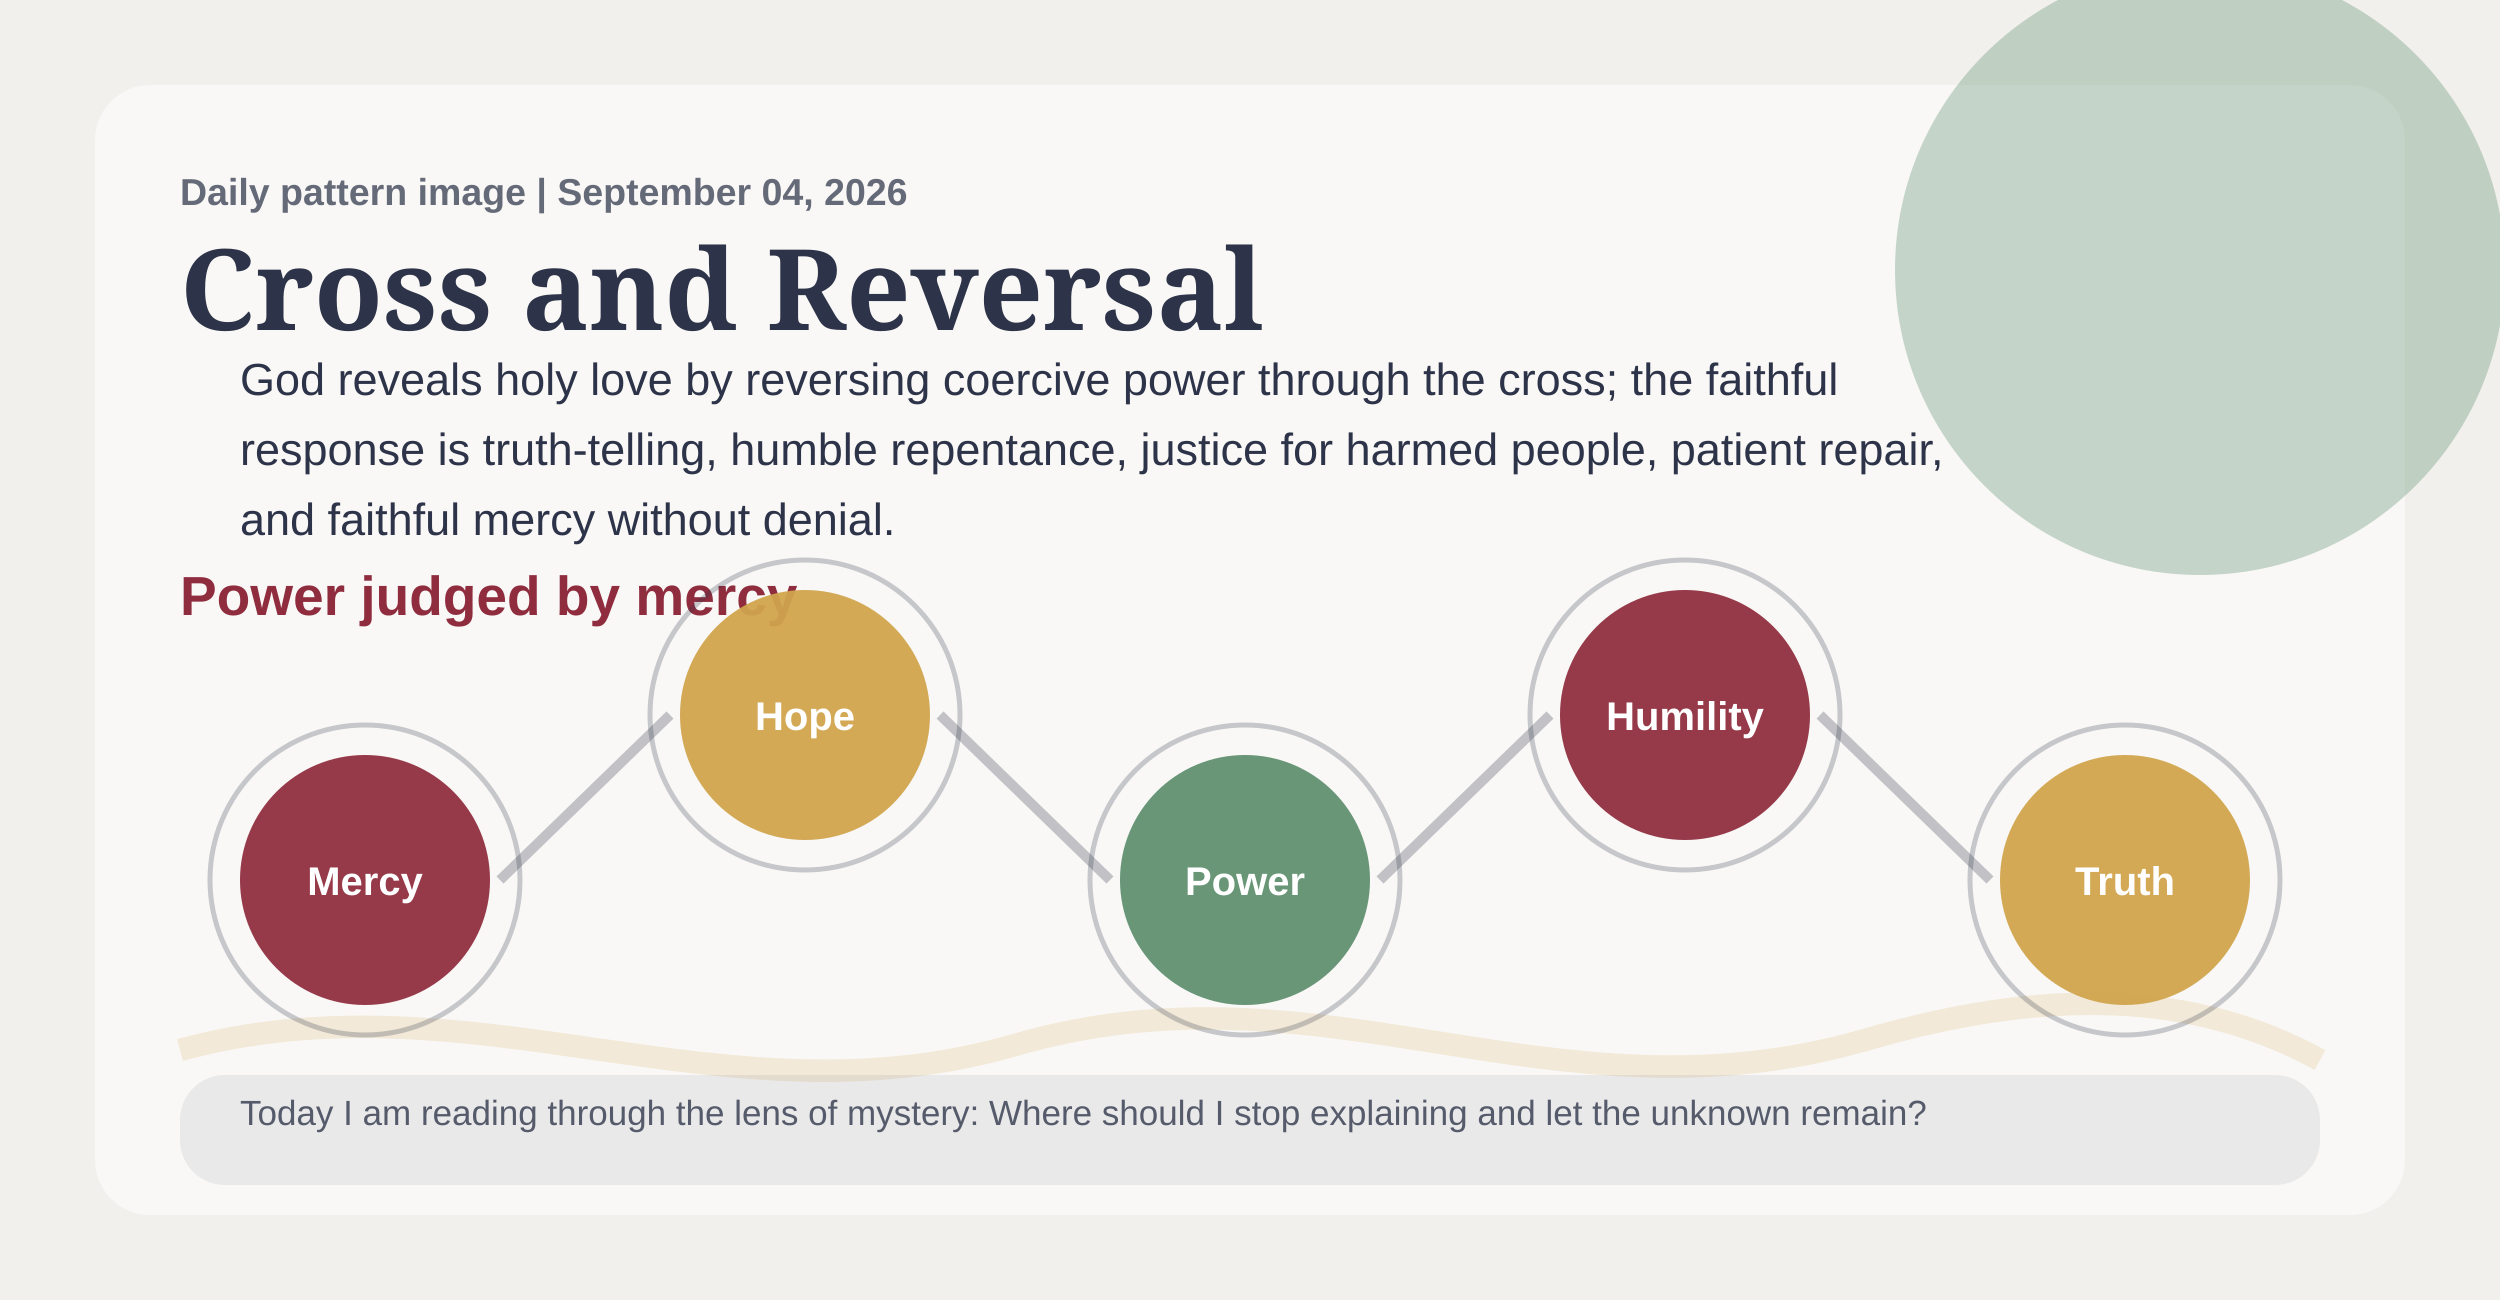
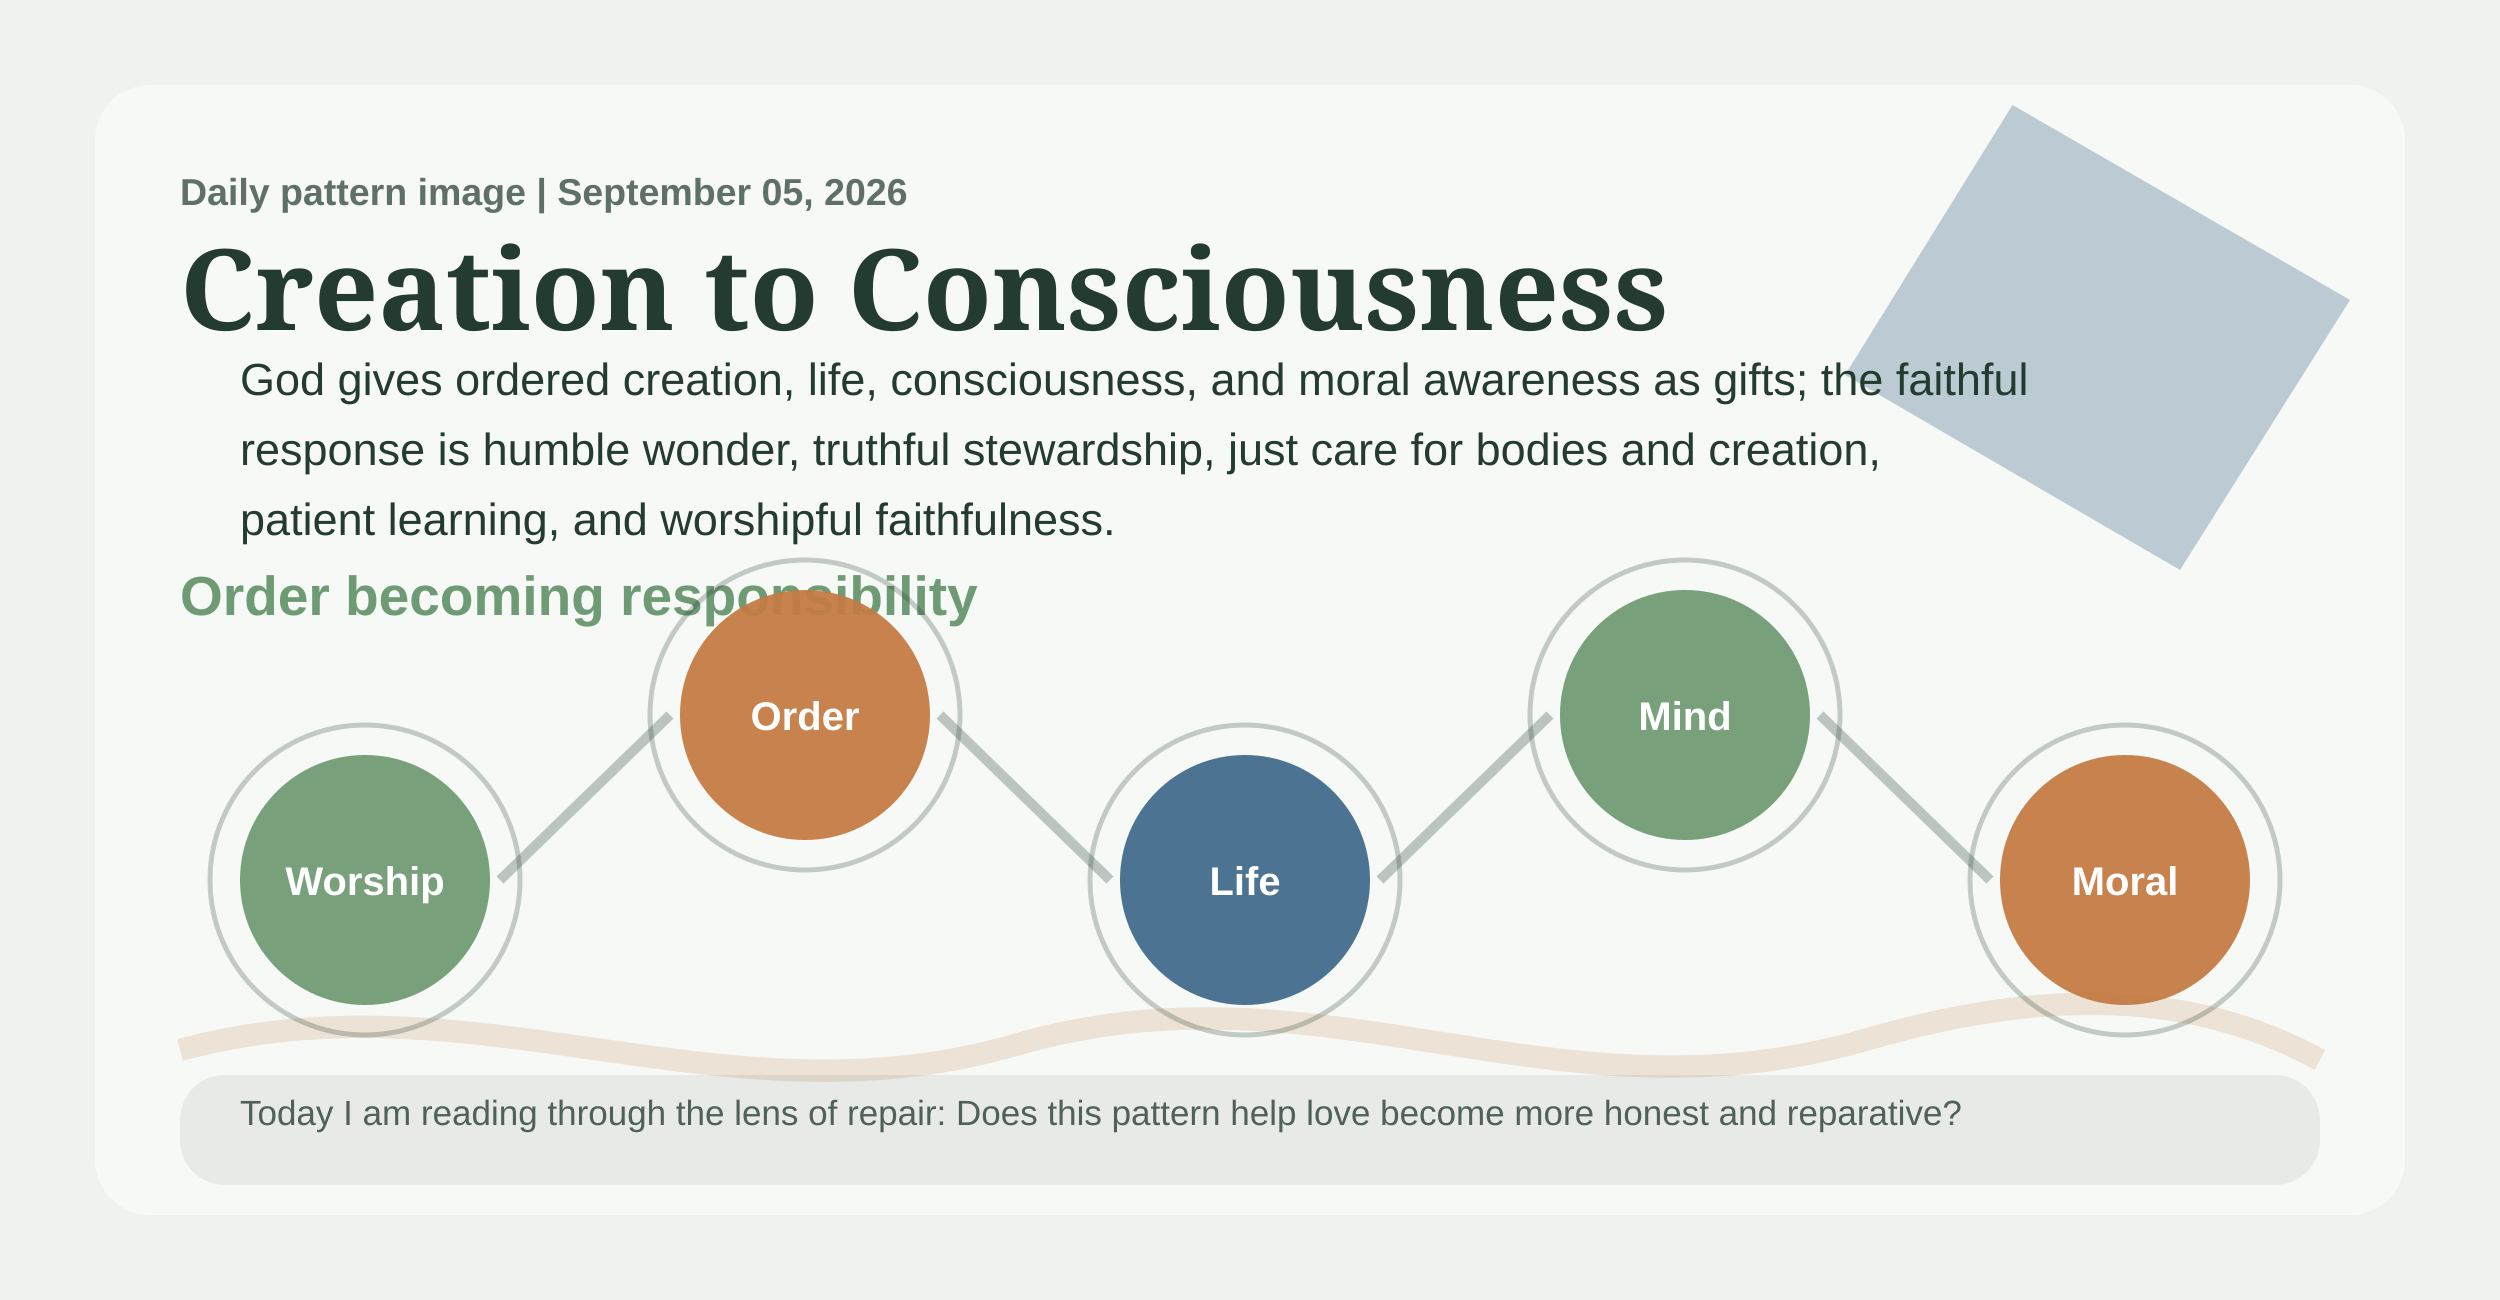
<svg xmlns="http://www.w3.org/2000/svg" width="1000" height="520" viewBox="0 0 1000 520" role="img" aria-labelledby="title desc">
  <style>
-     .eyebrow { font: 700 15px Arial, sans-serif; letter-spacing: 0; fill: #2d3348; opacity: 0.72; }
-     .title { font: 700 45px Georgia, serif; letter-spacing: 0; fill: #2d3348; }
-     .subtitle { font: 700 22px Arial, sans-serif; letter-spacing: 0; fill: #8f2d3f; }
-     .body { font: 18px Arial, sans-serif; letter-spacing: 0; fill: #2d3348; }
-     .small { font: 14px Arial, sans-serif; letter-spacing: 0; fill: #2d3348; opacity: 0.78; }
+     .eyebrow { font: 700 15px Arial, sans-serif; letter-spacing: 0; fill: #243b2f; opacity: 0.72; }
+     .title { font: 700 45px Georgia, serif; letter-spacing: 0; fill: #243b2f; }
+     .subtitle { font: 700 22px Arial, sans-serif; letter-spacing: 0; fill: #6e9a74; }
+     .body { font: 18px Arial, sans-serif; letter-spacing: 0; fill: #243b2f; }
+     .small { font: 14px Arial, sans-serif; letter-spacing: 0; fill: #243b2f; opacity: 0.78; }
    .node { font: 700 16px Arial, sans-serif; letter-spacing: 0; fill: #ffffff; }
  </style>
-   <rect width="1000" height="520" fill="#f2f0ec" />
+   <rect width="1000" height="520" fill="#eef3ed" />
  <rect x="38" y="34" width="924" height="452" rx="22" fill="#ffffff" opacity="0.50" />
-   <circle cx="880" cy="108" r="122" fill="#5f8f70" opacity="0.34" />
-   <path d="M72 420 C190 388 288 452 406 418 C530 382 620 452 746 416 C828 392 884 400 928 424" fill="none" stroke="#d0a44c" stroke-width="9" opacity="0.18" />
-   <text x="72" y="82" class="eyebrow">Daily pattern image | September 04, 2026</text>
-   <text x="72" y="132" class="title">Cross and Reversal</text>
-   <text x="72" y="246" class="subtitle">Power judged by mercy</text>
-   <text x="96" y="158" class="body">God reveals holy love by reversing coercive power through the cross; the faithful</text>
-   <text x="96" y="186" class="body">response is truth-telling, humble repentance, justice for harmed people, patient repair,</text>
-   <text x="96" y="214" class="body">and faithful mercy without denial.</text>
-   <line x1="200" y1="352" x2="268" y2="286" stroke="#2d3348" stroke-width="4" opacity="0.28" />
-   <line x1="376" y1="286" x2="444" y2="352" stroke="#2d3348" stroke-width="4" opacity="0.28" />
-   <line x1="552" y1="352" x2="620" y2="286" stroke="#2d3348" stroke-width="4" opacity="0.28" />
-   <line x1="728" y1="286" x2="796" y2="352" stroke="#2d3348" stroke-width="4" opacity="0.28" />
-   <circle cx="146" cy="352" r="50" fill="#8f2d3f" opacity="0.94" />
-   <circle cx="146" cy="352" r="62" fill="none" stroke="#2d3348" stroke-width="2" opacity="0.25" />
-   <text x="146" y="358" text-anchor="middle" class="node">Mercy</text>
-   <circle cx="322" cy="286" r="50" fill="#d0a44c" opacity="0.94" />
-   <circle cx="322" cy="286" r="62" fill="none" stroke="#2d3348" stroke-width="2" opacity="0.25" />
-   <text x="322" y="292" text-anchor="middle" class="node">Hope</text>
-   <circle cx="498" cy="352" r="50" fill="#5f8f70" opacity="0.94" />
-   <circle cx="498" cy="352" r="62" fill="none" stroke="#2d3348" stroke-width="2" opacity="0.25" />
-   <text x="498" y="358" text-anchor="middle" class="node">Power</text>
-   <circle cx="674" cy="286" r="50" fill="#8f2d3f" opacity="0.94" />
-   <circle cx="674" cy="286" r="62" fill="none" stroke="#2d3348" stroke-width="2" opacity="0.25" />
-   <text x="674" y="292" text-anchor="middle" class="node">Humility</text>
-   <circle cx="850" cy="352" r="50" fill="#d0a44c" opacity="0.94" />
-   <circle cx="850" cy="352" r="62" fill="none" stroke="#2d3348" stroke-width="2" opacity="0.25" />
-   <text x="850" y="358" text-anchor="middle" class="node">Truth</text>
-   <rect x="72" y="430" width="856" height="44" rx="18" fill="#2d3348" opacity="0.08" />
-   <text x="96" y="450" class="small">Today I am reading through the lens of mystery: Where should I stop explaining and let the unknown remain?</text>
+   <path d="M805 42 L940 120 L872 228 L738 150 Z" fill="#416a8b" opacity="0.33" />
+   <path d="M72 420 C190 388 288 452 406 418 C530 382 620 452 746 416 C828 392 884 400 928 424" fill="none" stroke="#c47a43" stroke-width="9" opacity="0.18" />
+   <text x="72" y="82" class="eyebrow">Daily pattern image | September 05, 2026</text>
+   <text x="72" y="132" class="title">Creation to Consciousness</text>
+   <text x="72" y="246" class="subtitle">Order becoming responsibility</text>
+   <text x="96" y="158" class="body">God gives ordered creation, life, consciousness, and moral awareness as gifts; the faithful</text>
+   <text x="96" y="186" class="body">response is humble wonder, truthful stewardship, just care for bodies and creation,</text>
+   <text x="96" y="214" class="body">patient learning, and worshipful faithfulness.</text>
+   <line x1="200" y1="352" x2="268" y2="286" stroke="#243b2f" stroke-width="4" opacity="0.28" />
+   <line x1="376" y1="286" x2="444" y2="352" stroke="#243b2f" stroke-width="4" opacity="0.28" />
+   <line x1="552" y1="352" x2="620" y2="286" stroke="#243b2f" stroke-width="4" opacity="0.28" />
+   <line x1="728" y1="286" x2="796" y2="352" stroke="#243b2f" stroke-width="4" opacity="0.28" />
+   <circle cx="146" cy="352" r="50" fill="#6e9a74" opacity="0.94" />
+   <circle cx="146" cy="352" r="62" fill="none" stroke="#243b2f" stroke-width="2" opacity="0.25" />
+   <text x="146" y="358" text-anchor="middle" class="node">Worship</text>
+   <circle cx="322" cy="286" r="50" fill="#c47a43" opacity="0.94" />
+   <circle cx="322" cy="286" r="62" fill="none" stroke="#243b2f" stroke-width="2" opacity="0.25" />
+   <text x="322" y="292" text-anchor="middle" class="node">Order</text>
+   <circle cx="498" cy="352" r="50" fill="#416a8b" opacity="0.94" />
+   <circle cx="498" cy="352" r="62" fill="none" stroke="#243b2f" stroke-width="2" opacity="0.25" />
+   <text x="498" y="358" text-anchor="middle" class="node">Life</text>
+   <circle cx="674" cy="286" r="50" fill="#6e9a74" opacity="0.94" />
+   <circle cx="674" cy="286" r="62" fill="none" stroke="#243b2f" stroke-width="2" opacity="0.25" />
+   <text x="674" y="292" text-anchor="middle" class="node">Mind</text>
+   <circle cx="850" cy="352" r="50" fill="#c47a43" opacity="0.94" />
+   <circle cx="850" cy="352" r="62" fill="none" stroke="#243b2f" stroke-width="2" opacity="0.25" />
+   <text x="850" y="358" text-anchor="middle" class="node">Moral</text>
+   <rect x="72" y="430" width="856" height="44" rx="18" fill="#243b2f" opacity="0.08" />
+   <text x="96" y="450" class="small">Today I am reading through the lens of repair: Does this pattern help love become more honest and reparative?</text>
</svg>
